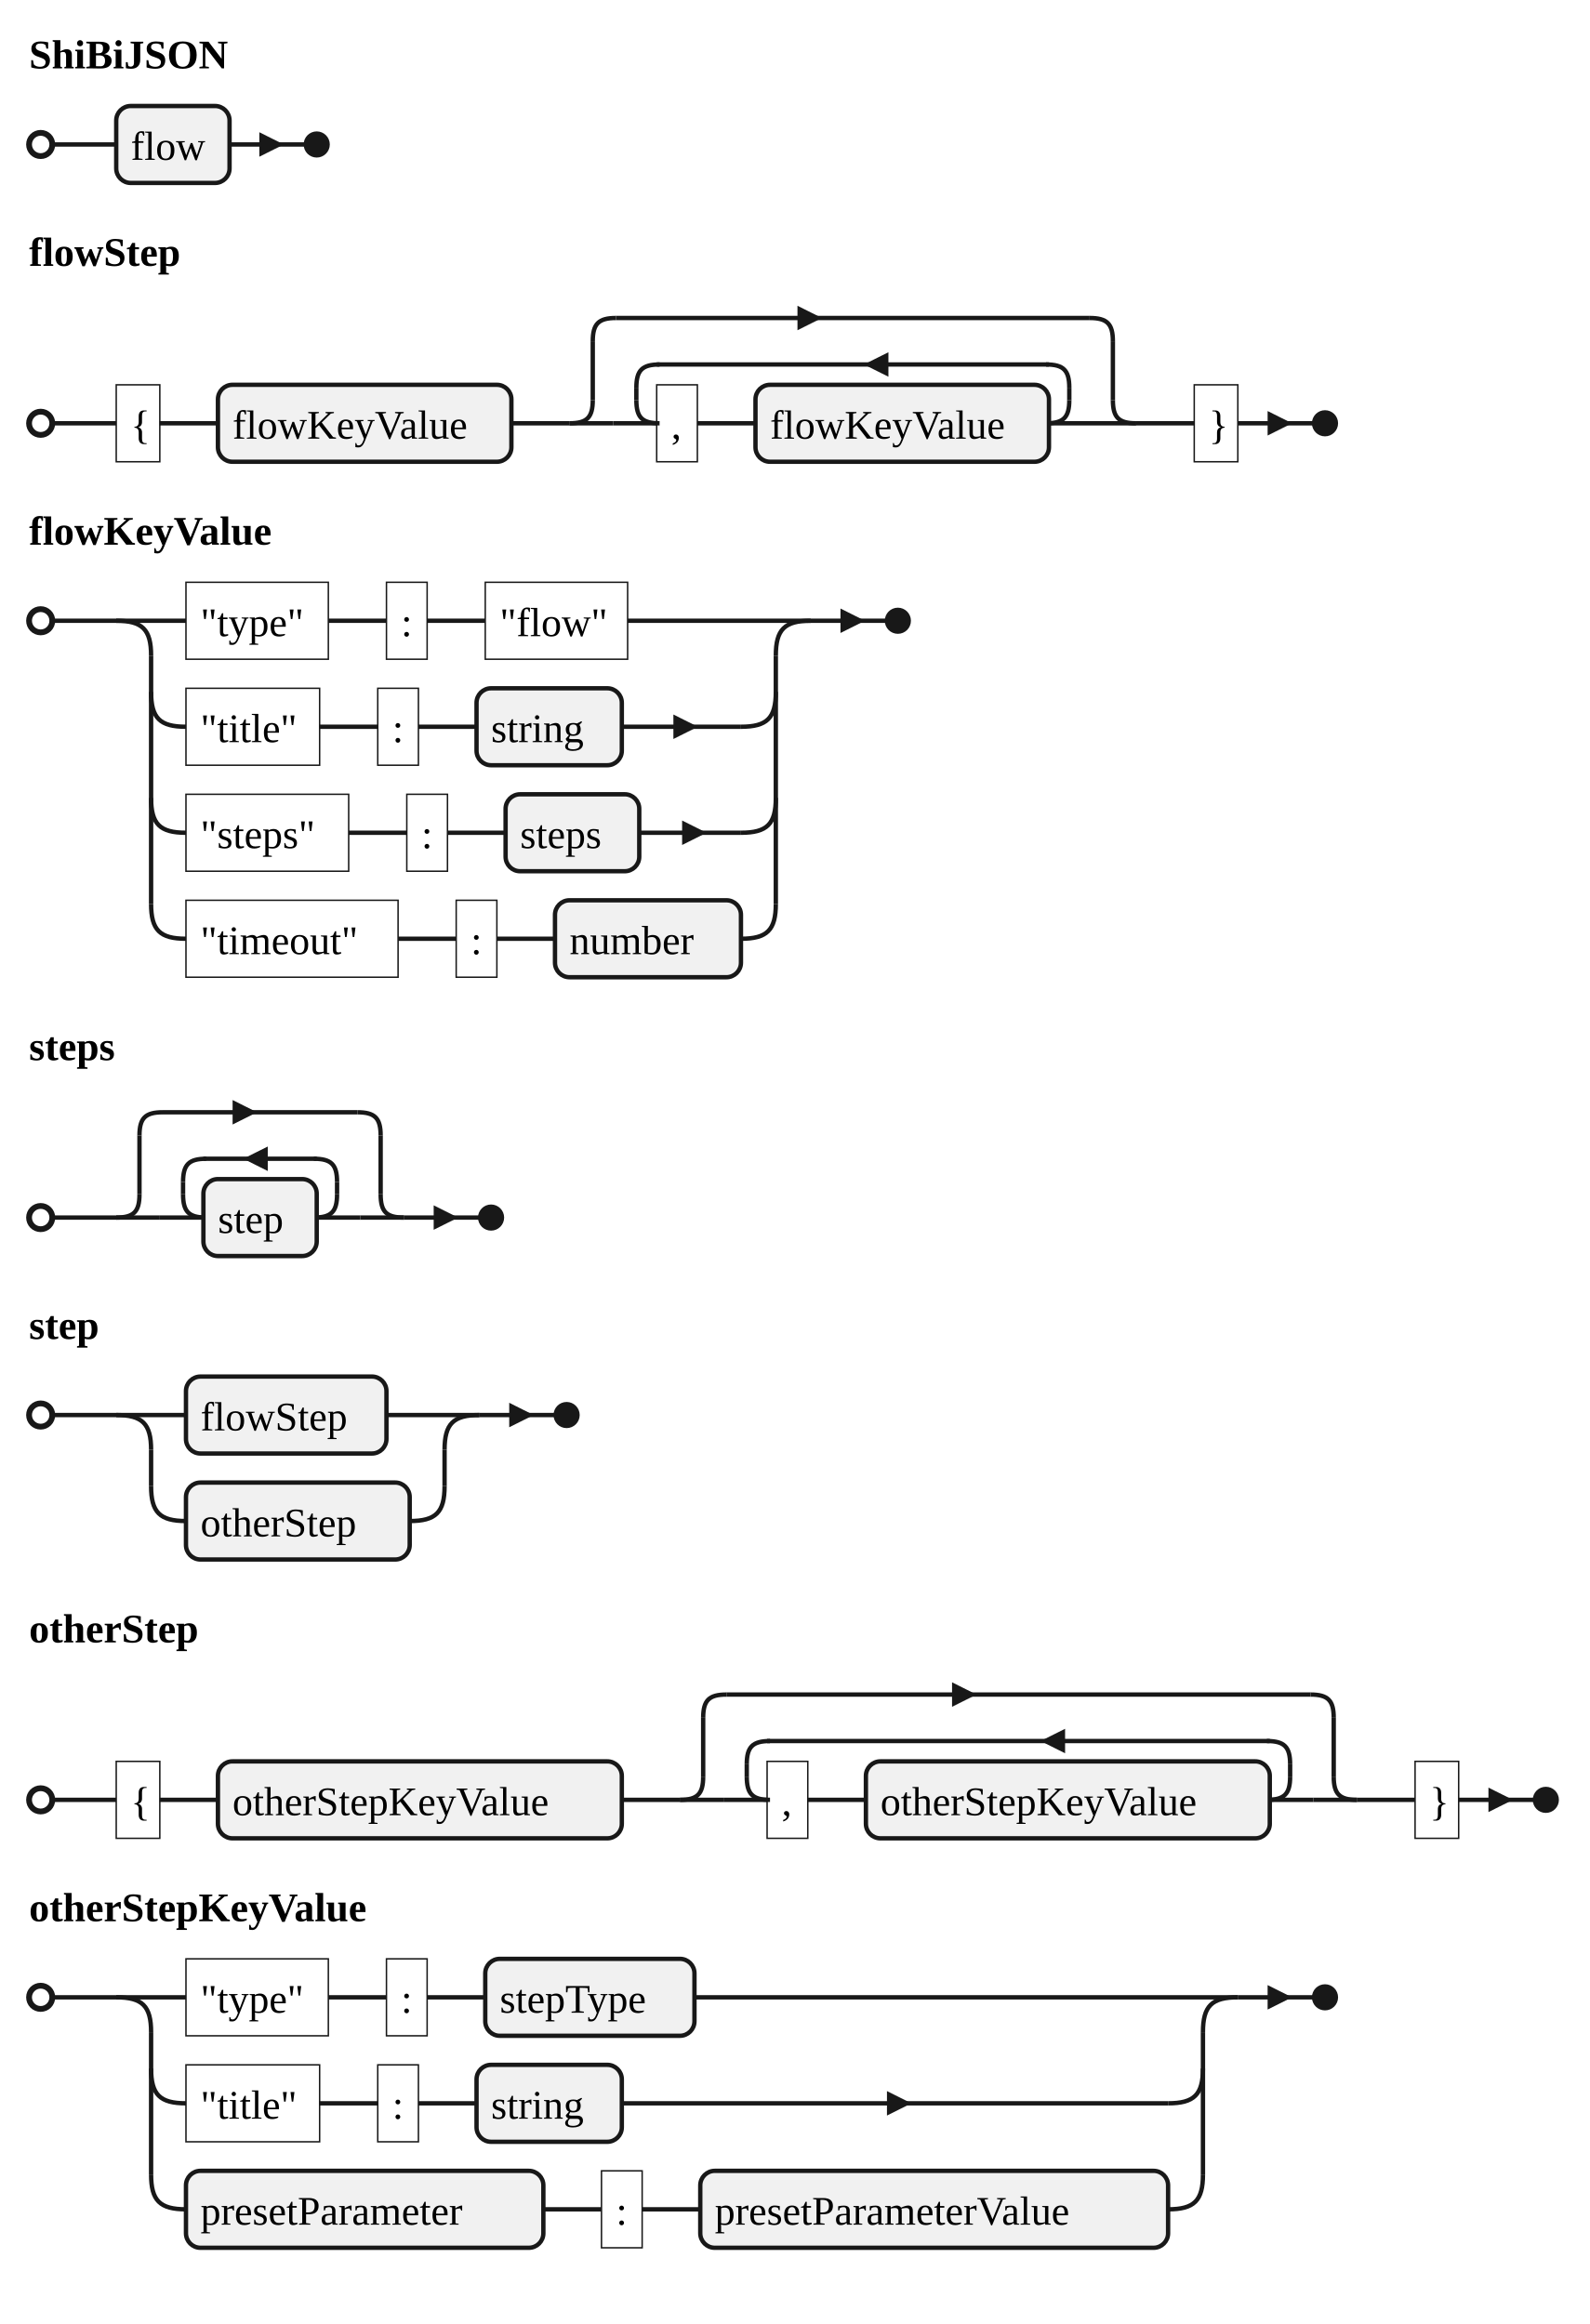
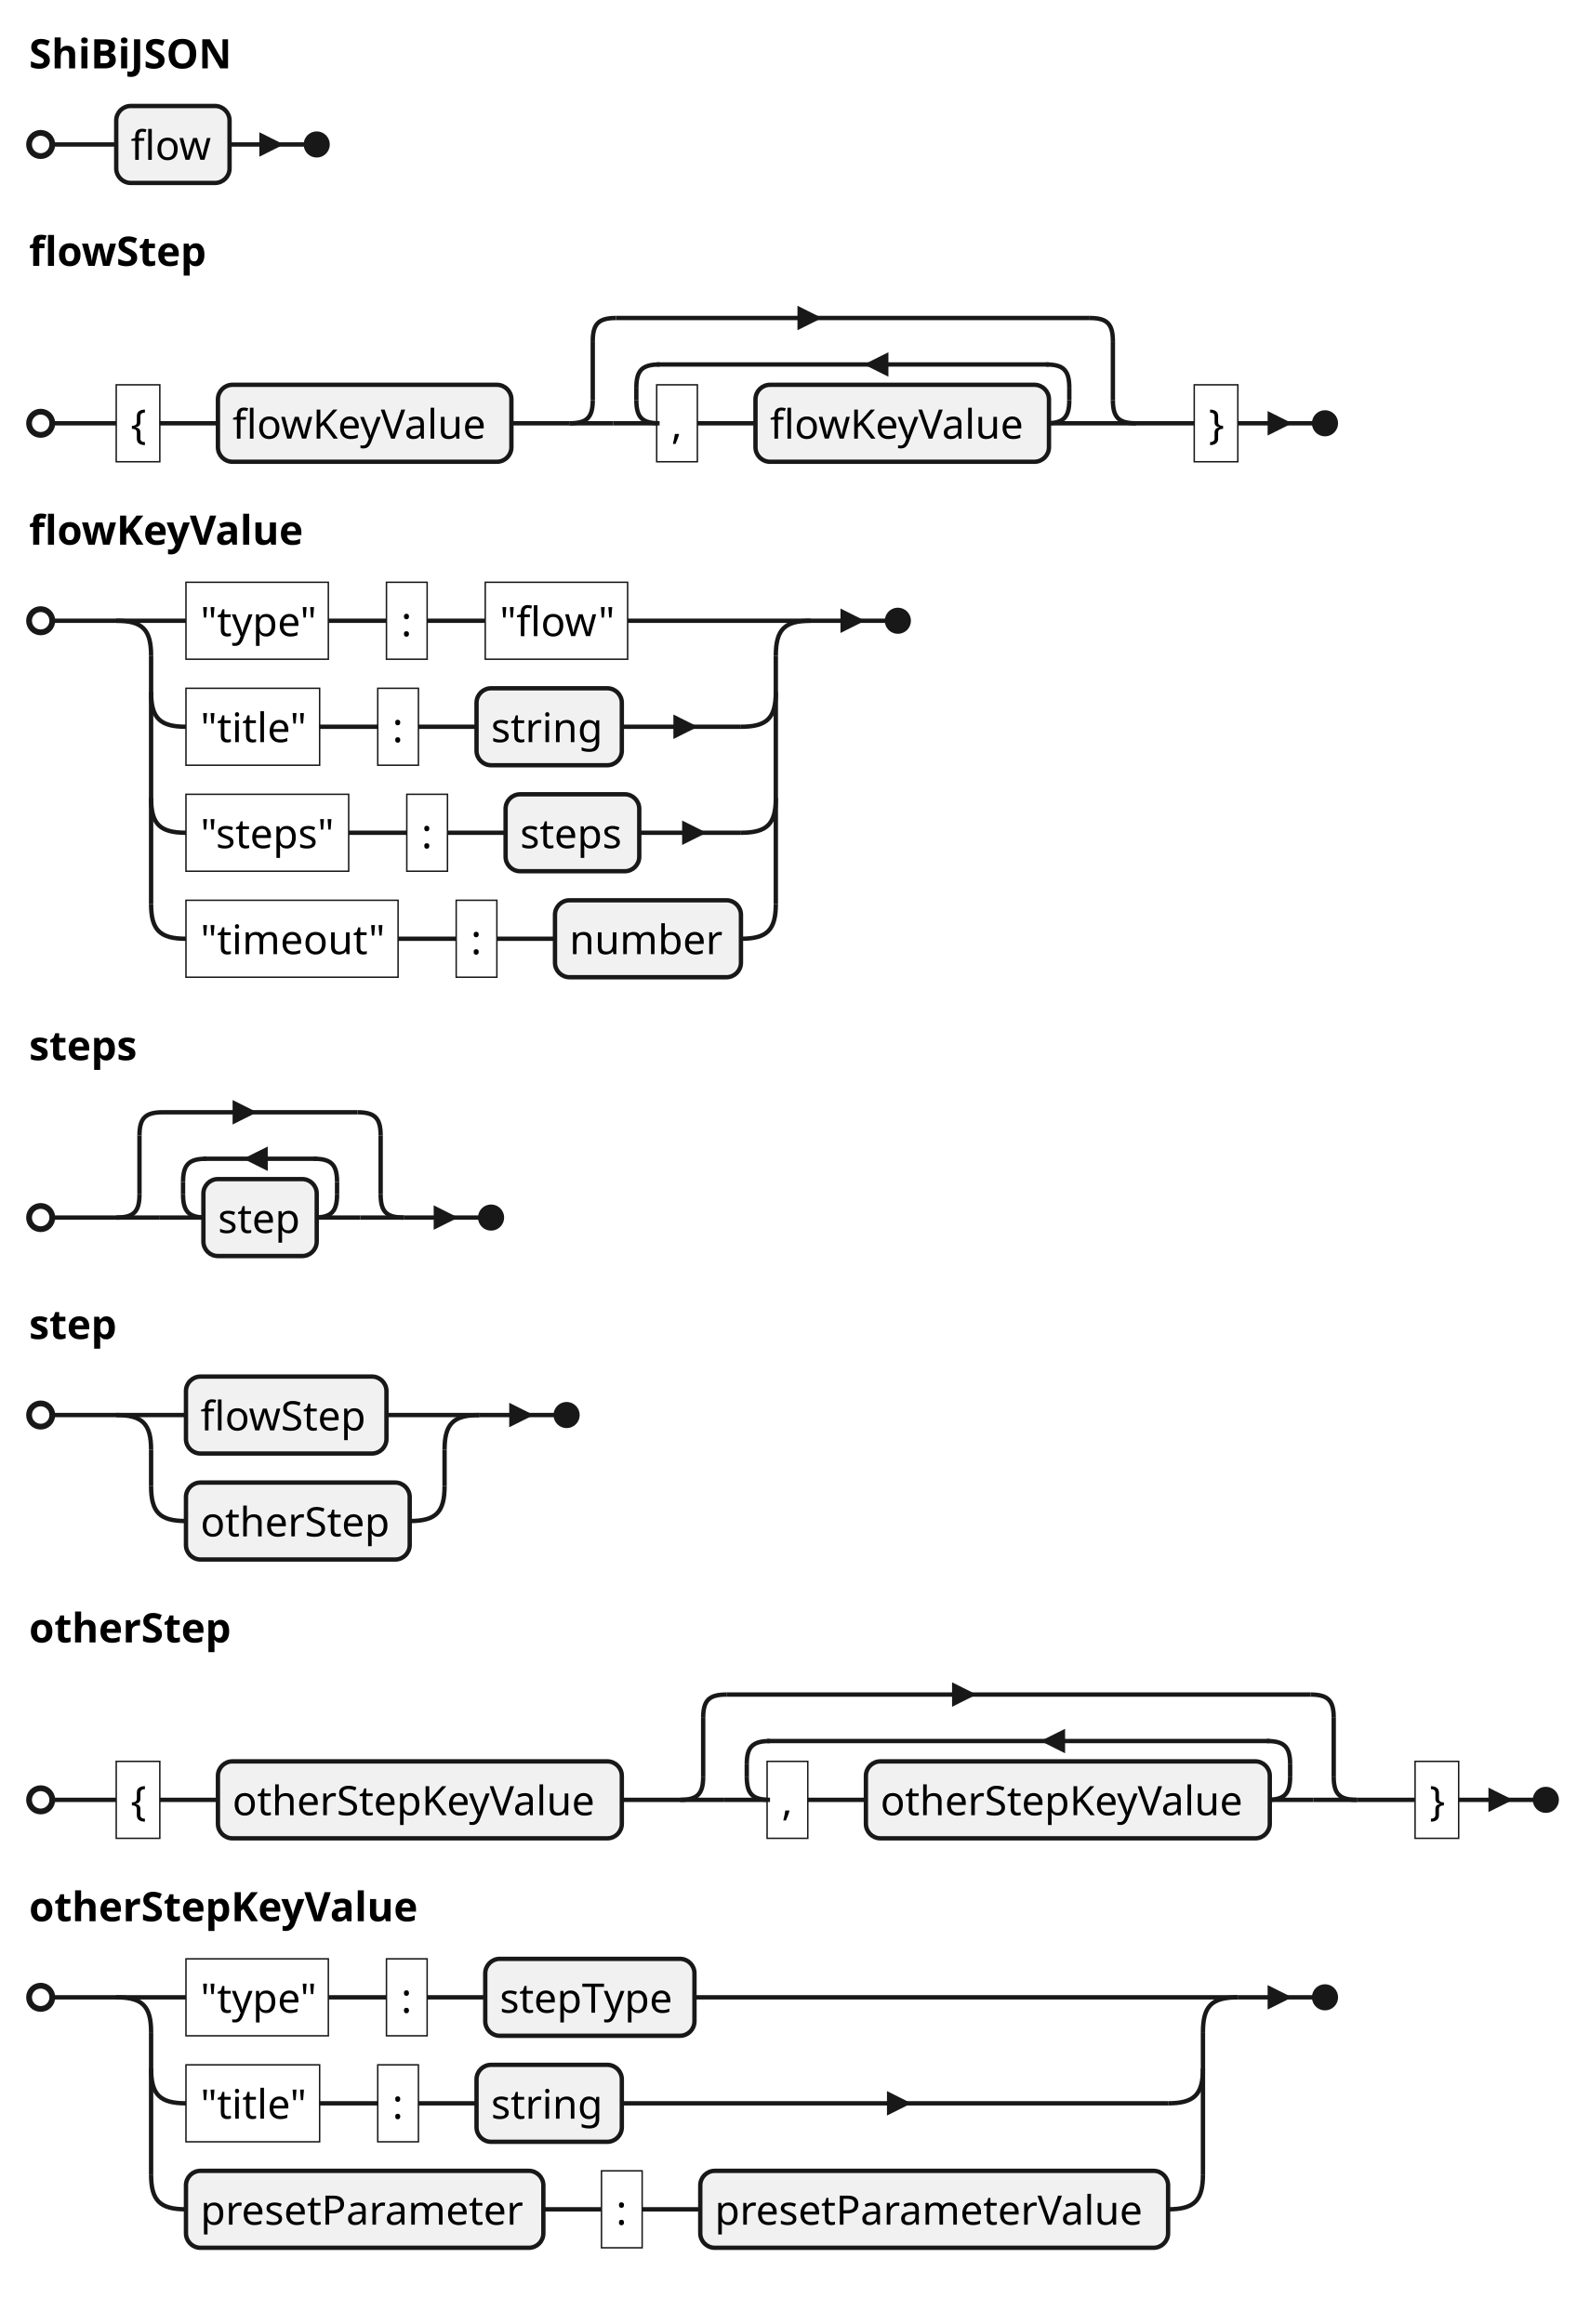
<svg xmlns="http://www.w3.org/2000/svg" width="547" height="800" preserveAspectRatio="none" style="width:547px;height:800px;">
-   <text x="10" y="23.535" font-size="14" font-weight="bold" textLength="73">ShiBiJSON</text>
+   <style>
+     @media (prefers-color-scheme: dark) {
+       :root {
+         background: #1f1f1f;
+       }
+       text {
+         fill: #ccc;
+       }
+       *[fill="#181818"] {
+         fill: #ccc;
+       }
+       *[stroke="#181818"] {
+         stroke: #ccc;
+       }
+       *[fill="#f1f1f1"], *[fill="#F1F1F1"] {
+         fill: #2b2b2b;
+       }
+       *[stroke="#f1f1f1"], *[stroke="#F1F1F1"] {
+         stroke: #2b2b2b;
+       }
+     }
+   </style>
+   <text x="10" y="23.535" font-family="sans-serif" font-size="14" font-weight="bold" textLength="73">ShiBiJSON</text>
  <rect width="39" height="26.488" x="40" y="36.488" fill="#F1F1F1" stroke="#181818" stroke-width="1.5" rx="5" ry="5" />
-   <text x="45" y="55.023" font-size="14" textLength="29">flow</text>
+   <text x="45" y="55.023" font-family="sans-serif" font-size="14" textLength="29">flow</text>
  <circle cx="14" cy="49.732" r="4" fill="none" stroke="#181818" stroke-width="2" />
  <circle cx="109" cy="49.732" r="4" fill="#181818" stroke="#181818" />
  <path stroke="#181818" stroke-width="1.5" d="M18 49.732h22M79 49.732h26" />
  <path fill="#181818" stroke="#181818" stroke-width="1.5" d="M90 49.732v-3l6 3-6 3v-3" />
-   <text x="10" y="91.512" font-size="14" font-weight="bold" textLength="63">flowStep</text>
+   <text x="10" y="91.512" font-family="sans-serif" font-size="14" font-weight="bold" textLength="63">flowStep</text>
  <path stroke="#181818" stroke-width="1.5" d="M40 145.709" />
  <path fill="none" stroke="#181818" stroke-width=".5" d="M40 132.465h15v26.488H40z" />
-   <text x="45" y="151" font-size="14" textLength="5">{</text>
+   <text x="45" y="151" font-family="sans-serif" font-size="14" textLength="5">{</text>
  <path stroke="#181818" stroke-width="1.5" d="M55 145.709h20" />
  <rect width="101" height="26.488" x="75" y="132.465" fill="#F1F1F1" stroke="#181818" stroke-width="1.5" rx="5" ry="5" />
-   <text x="80" y="151" font-size="14" textLength="91">flowKeyValue</text>
+   <text x="80" y="151" font-family="sans-serif" font-size="14" textLength="91">flowKeyValue</text>
  <path stroke="#181818" stroke-width="1.5" d="M176 145.709h20" />
  <path fill="none" stroke="#181818" stroke-width="1.5" d="M204 137.709c0 6-2 8-8 8" />
  <path stroke="#181818" stroke-width="1.5" d="M204 117.465v20.244" />
  <path fill="none" stroke="#181818" stroke-width="1.5" d="M204 117.465c0-6 2-8 8-8" />
  <path stroke="#181818" stroke-width="1.5" d="M212 109.465h163" />
  <path fill="#181818" stroke="#181818" stroke-width="1.5" d="M275.2 109.465v-3l6 3-6 3v-3" />
  <path fill="none" stroke="#181818" stroke-width="1.5" d="M383 137.709c0 6 2 8 8 8" />
  <path stroke="#181818" stroke-width="1.5" d="M383 117.465v20.244" />
  <path fill="none" stroke="#181818" stroke-width="1.5" d="M375 109.465c6 0 8 2 8 8" />
  <path stroke="#181818" stroke-width="1.5" d="M196 145.709h15M376 145.709h15" />
  <path fill="none" stroke="#181818" stroke-width="1.5" d="M219 137.709c0 6 2 8 8 8" />
  <path stroke="#181818" stroke-width="1.5" d="M219 133.465v4.244" />
  <path fill="none" stroke="#181818" stroke-width="1.5" d="M219 133.465c0-6 2-8 8-8" />
  <path stroke="#181818" stroke-width="1.5" d="M226 125.465h135" />
  <path fill="#181818" stroke="#181818" stroke-width="1.5" d="M305 125.465v-3l-6 3 6 3v-3" />
  <path fill="none" stroke="#181818" stroke-width="1.5" d="M368 137.709c0 6-2 8-8 8" />
  <path stroke="#181818" stroke-width="1.5" d="M368 133.465v4.244" />
  <path fill="none" stroke="#181818" stroke-width="1.5" d="M360 125.465c6 0 8 2 8 8" />
  <path stroke="#181818" stroke-width="1.5" d="M211 145.709h15M361 145.709h15M226 145.709" />
  <path fill="none" stroke="#181818" stroke-width=".5" d="M226 132.465h14v26.488h-14z" />
-   <text x="231" y="151" font-size="14" textLength="4">,</text>
+   <text x="231" y="151" font-family="sans-serif" font-size="14" textLength="4">,</text>
  <path stroke="#181818" stroke-width="1.5" d="M240 145.709h20" />
  <rect width="101" height="26.488" x="260" y="132.465" fill="#F1F1F1" stroke="#181818" stroke-width="1.5" rx="5" ry="5" />
-   <text x="265" y="151" font-size="14" textLength="91">flowKeyValue</text>
+   <text x="265" y="151" font-family="sans-serif" font-size="14" textLength="91">flowKeyValue</text>
  <path stroke="#181818" stroke-width="1.5" d="M391 145.709h20" />
  <path fill="none" stroke="#181818" stroke-width=".5" d="M411 132.465h15v26.488h-15z" />
-   <text x="416" y="151" font-size="14" textLength="5">}</text>
+   <text x="416" y="151" font-family="sans-serif" font-size="14" textLength="5">}</text>
  <circle cx="14" cy="145.709" r="4" fill="none" stroke="#181818" stroke-width="2" />
  <circle cx="456" cy="145.709" r="4" fill="#181818" stroke="#181818" />
  <path stroke="#181818" stroke-width="1.5" d="M18 145.709h22M426 145.709h26" />
  <path fill="#181818" stroke="#181818" stroke-width="1.5" d="M437 145.709v-3l6 3-6 3v-3" />
-   <text x="10" y="187.488" font-size="14" font-weight="bold" textLength="98">flowKeyValue</text>
+   <text x="10" y="187.488" font-family="sans-serif" font-size="14" font-weight="bold" textLength="98">flowKeyValue</text>
  <path stroke="#181818" stroke-width="1.5" d="M64 213.685" />
  <path fill="none" stroke="#181818" stroke-width=".5" d="M64 200.441h49v26.488H64z" />
-   <text x="69" y="218.977" font-size="14" textLength="39">"type"</text>
+   <text x="69" y="218.977" font-family="sans-serif" font-size="14" textLength="39">"type"</text>
  <path stroke="#181818" stroke-width="1.5" d="M113 213.685h20" />
  <path fill="none" stroke="#181818" stroke-width=".5" d="M133 200.441h14v26.488h-14z" />
-   <text x="138" y="218.977" font-size="14" textLength="4">:</text>
+   <text x="138" y="218.977" font-family="sans-serif" font-size="14" textLength="4">:</text>
  <path stroke="#181818" stroke-width="1.5" d="M147 213.685h20" />
  <path fill="none" stroke="#181818" stroke-width=".5" d="M167 200.441h49v26.488h-49z" />
-   <text x="172" y="218.977" font-size="14" textLength="39">"flow"</text>
+   <text x="172" y="218.977" font-family="sans-serif" font-size="14" textLength="39">"flow"</text>
  <path stroke="#181818" stroke-width="1.5" d="M40 213.685h24M216 213.685h63M64 250.174" />
  <path fill="none" stroke="#181818" stroke-width=".5" d="M64 236.93h46v26.488H64z" />
-   <text x="69" y="255.465" font-size="14" textLength="36">"title"</text>
+   <text x="69" y="255.465" font-family="sans-serif" font-size="14" textLength="36">"title"</text>
  <path stroke="#181818" stroke-width="1.5" d="M110 250.174h20" />
  <path fill="none" stroke="#181818" stroke-width=".5" d="M130 236.93h14v26.488h-14z" />
-   <text x="135" y="255.465" font-size="14" textLength="4">:</text>
+   <text x="135" y="255.465" font-family="sans-serif" font-size="14" textLength="4">:</text>
  <path stroke="#181818" stroke-width="1.5" d="M144 250.174h20" />
  <rect width="50" height="26.488" x="164" y="236.93" fill="#F1F1F1" stroke="#181818" stroke-width="1.5" rx="5" ry="5" />
-   <text x="169" y="255.465" font-size="14" textLength="40">string</text>
+   <text x="169" y="255.465" font-family="sans-serif" font-size="14" textLength="40">string</text>
  <path fill="none" stroke="#181818" stroke-width="1.5" d="M52 238.174c0 9 3 12 12 12" />
  <path stroke="#181818" stroke-width="1.5" d="M214 250.174h41" />
  <path fill="#181818" stroke="#181818" stroke-width="1.5" d="M232.5 250.174v-3l6 3-6 3v-3" />
  <path fill="none" stroke="#181818" stroke-width="1.5" d="M267 238.174c0 9-3 12-12 12" />
  <path stroke="#181818" stroke-width="1.5" d="M64 286.662" />
  <path fill="none" stroke="#181818" stroke-width=".5" d="M64 273.418h56v26.488H64z" />
-   <text x="69" y="291.953" font-size="14" textLength="46">"steps"</text>
+   <text x="69" y="291.953" font-family="sans-serif" font-size="14" textLength="46">"steps"</text>
  <path stroke="#181818" stroke-width="1.5" d="M120 286.662h20" />
  <path fill="none" stroke="#181818" stroke-width=".5" d="M140 273.418h14v26.488h-14z" />
-   <text x="145" y="291.953" font-size="14" textLength="4">:</text>
+   <text x="145" y="291.953" font-family="sans-serif" font-size="14" textLength="4">:</text>
  <path stroke="#181818" stroke-width="1.5" d="M154 286.662h20" />
  <rect width="46" height="26.488" x="174" y="273.418" fill="#F1F1F1" stroke="#181818" stroke-width="1.5" rx="5" ry="5" />
-   <text x="179" y="291.953" font-size="14" textLength="36">steps</text>
+   <text x="179" y="291.953" font-family="sans-serif" font-size="14" textLength="36">steps</text>
  <path fill="none" stroke="#181818" stroke-width="1.5" d="M52 274.662c0 9 3 12 12 12" />
  <path stroke="#181818" stroke-width="1.5" d="M220 286.662h35" />
  <path fill="#181818" stroke="#181818" stroke-width="1.5" d="M235.5 286.662v-3l6 3-6 3v-3" />
  <path fill="none" stroke="#181818" stroke-width="1.5" d="M267 274.662c0 9-3 12-12 12" />
  <path stroke="#181818" stroke-width="1.5" d="M64 323.15" />
  <path fill="none" stroke="#181818" stroke-width=".5" d="M64 309.906h73v26.488H64z" />
-   <text x="69" y="328.441" font-size="14" textLength="63">"timeout"</text>
+   <text x="69" y="328.441" font-family="sans-serif" font-size="14" textLength="63">"timeout"</text>
  <path stroke="#181818" stroke-width="1.5" d="M137 323.15h20" />
  <path fill="none" stroke="#181818" stroke-width=".5" d="M157 309.906h14v26.488h-14z" />
-   <text x="162" y="328.441" font-size="14" textLength="4">:</text>
+   <text x="162" y="328.441" font-family="sans-serif" font-size="14" textLength="4">:</text>
  <path stroke="#181818" stroke-width="1.5" d="M171 323.15h20" />
  <rect width="64" height="26.488" x="191" y="309.906" fill="#F1F1F1" stroke="#181818" stroke-width="1.5" rx="5" ry="5" />
-   <text x="196" y="328.441" font-size="14" textLength="54">number</text>
+   <text x="196" y="328.441" font-family="sans-serif" font-size="14" textLength="54">number</text>
  <path stroke="#181818" stroke-width="1.5" d="M255 323.15" />
  <path fill="none" stroke="#181818" stroke-width="1.5" d="M52 311.15c0 9 3 12 12 12" />
  <path stroke="#181818" stroke-width="1.5" d="M52 225.685v85.465" />
  <path fill="none" stroke="#181818" stroke-width="1.5" d="M40 213.685c9 0 12 3 12 12M267 311.15c0 9-3 12-12 12" />
  <path stroke="#181818" stroke-width="1.5" d="M267 225.685v85.465" />
  <path fill="none" stroke="#181818" stroke-width="1.5" d="M267 225.685c0-9 3-12 12-12" />
  <circle cx="14" cy="213.685" r="4" fill="none" stroke="#181818" stroke-width="2" />
  <circle cx="309" cy="213.685" r="4" fill="#181818" stroke="#181818" />
  <path stroke="#181818" stroke-width="1.5" d="M18 213.685h22M279 213.685h26" />
  <path fill="#181818" stroke="#181818" stroke-width="1.5" d="M290 213.685v-3l6 3-6 3v-3" />
-   <text x="10" y="364.93" font-size="14" font-weight="bold" textLength="39">steps</text>
+   <text x="10" y="364.93" font-family="sans-serif" font-size="14" font-weight="bold" textLength="39">steps</text>
  <path fill="none" stroke="#181818" stroke-width="1.5" d="M48 411.127c0 6-2 8-8 8" />
  <path stroke="#181818" stroke-width="1.5" d="M48 390.883v20.244" />
  <path fill="none" stroke="#181818" stroke-width="1.5" d="M48 390.883c0-6 2-8 8-8" />
  <path stroke="#181818" stroke-width="1.5" d="M56 382.883h67" />
  <path fill="#181818" stroke="#181818" stroke-width="1.5" d="M80.8 382.883v-3l6 3-6 3v-3" />
  <path fill="none" stroke="#181818" stroke-width="1.5" d="M131 411.127c0 6 2 8 8 8" />
  <path stroke="#181818" stroke-width="1.5" d="M131 390.883v20.244" />
  <path fill="none" stroke="#181818" stroke-width="1.5" d="M123 382.883c6 0 8 2 8 8" />
  <path stroke="#181818" stroke-width="1.5" d="M40 419.127h15M124 419.127h15" />
  <path fill="none" stroke="#181818" stroke-width="1.5" d="M63 411.127c0 6 2 8 8 8" />
  <path stroke="#181818" stroke-width="1.5" d="M63 406.883v4.244" />
  <path fill="none" stroke="#181818" stroke-width="1.5" d="M63 406.883c0-6 2-8 8-8" />
  <path stroke="#181818" stroke-width="1.5" d="M70 398.883h39" />
  <path fill="#181818" stroke="#181818" stroke-width="1.5" d="M91.4 398.883v-3l-6 3 6 3v-3" />
  <path fill="none" stroke="#181818" stroke-width="1.5" d="M116 411.127c0 6-2 8-8 8" />
  <path stroke="#181818" stroke-width="1.5" d="M116 406.883v4.244" />
  <path fill="none" stroke="#181818" stroke-width="1.5" d="M108 398.883c6 0 8 2 8 8" />
  <path stroke="#181818" stroke-width="1.5" d="M55 419.127h15M109 419.127h15" />
  <rect width="39" height="26.488" x="70" y="405.883" fill="#F1F1F1" stroke="#181818" stroke-width="1.5" rx="5" ry="5" />
-   <text x="75" y="424.418" font-size="14" textLength="29">step</text>
+   <text x="75" y="424.418" font-family="sans-serif" font-size="14" textLength="29">step</text>
  <circle cx="14" cy="419.127" r="4" fill="none" stroke="#181818" stroke-width="2" />
  <circle cx="169" cy="419.127" r="4" fill="#181818" stroke="#181818" />
  <path stroke="#181818" stroke-width="1.5" d="M18 419.127h22M139 419.127h26" />
  <path fill="#181818" stroke="#181818" stroke-width="1.5" d="M150 419.127v-3l6 3-6 3v-3" />
-   <text x="10" y="460.906" font-size="14" font-weight="bold" textLength="31">step</text>
+   <text x="10" y="460.906" font-family="sans-serif" font-size="14" font-weight="bold" textLength="31">step</text>
  <rect width="69" height="26.488" x="64" y="473.859" fill="#F1F1F1" stroke="#181818" stroke-width="1.5" rx="5" ry="5" />
-   <text x="69" y="492.394" font-size="14" textLength="59">flowStep</text>
+   <text x="69" y="492.394" font-family="sans-serif" font-size="14" textLength="59">flowStep</text>
  <path stroke="#181818" stroke-width="1.5" d="M40 487.103h24M133 487.103h32" />
  <rect width="77" height="26.488" x="64" y="510.348" fill="#F1F1F1" stroke="#181818" stroke-width="1.5" rx="5" ry="5" />
-   <text x="69" y="528.883" font-size="14" textLength="67">otherStep</text>
+   <text x="69" y="528.883" font-family="sans-serif" font-size="14" textLength="67">otherStep</text>
  <path stroke="#181818" stroke-width="1.5" d="M141 523.592" />
  <path fill="none" stroke="#181818" stroke-width="1.5" d="M52 511.592c0 9 3 12 12 12" />
  <path stroke="#181818" stroke-width="1.5" d="M52 499.103v12.489" />
  <path fill="none" stroke="#181818" stroke-width="1.5" d="M40 487.103c9 0 12 3 12 12M153 511.592c0 9-3 12-12 12" />
  <path stroke="#181818" stroke-width="1.5" d="M153 499.103v12.489" />
  <path fill="none" stroke="#181818" stroke-width="1.5" d="M153 499.103c0-9 3-12 12-12" />
  <circle cx="14" cy="487.103" r="4" fill="none" stroke="#181818" stroke-width="2" />
  <circle cx="195" cy="487.103" r="4" fill="#181818" stroke="#181818" />
  <path stroke="#181818" stroke-width="1.5" d="M18 487.103h22M165 487.103h26" />
  <path fill="#181818" stroke="#181818" stroke-width="1.5" d="M176 487.103v-3l6 3-6 3v-3" />
-   <text x="10" y="565.371" font-size="14" font-weight="bold" textLength="69">otherStep</text>
+   <text x="10" y="565.371" font-family="sans-serif" font-size="14" font-weight="bold" textLength="69">otherStep</text>
  <path stroke="#181818" stroke-width="1.5" d="M40 619.568" />
  <path fill="none" stroke="#181818" stroke-width=".5" d="M40 606.324h15v26.488H40z" />
-   <text x="45" y="624.859" font-size="14" textLength="5">{</text>
+   <text x="45" y="624.859" font-family="sans-serif" font-size="14" textLength="5">{</text>
  <path stroke="#181818" stroke-width="1.5" d="M55 619.568h20" />
  <rect width="139" height="26.488" x="75" y="606.324" fill="#F1F1F1" stroke="#181818" stroke-width="1.5" rx="5" ry="5" />
-   <text x="80" y="624.859" font-size="14" textLength="129">otherStepKeyValue</text>
+   <text x="80" y="624.859" font-family="sans-serif" font-size="14" textLength="129">otherStepKeyValue</text>
  <path stroke="#181818" stroke-width="1.5" d="M214 619.568h20" />
  <path fill="none" stroke="#181818" stroke-width="1.5" d="M242 611.568c0 6-2 8-8 8" />
  <path stroke="#181818" stroke-width="1.5" d="M242 591.324v20.244" />
  <path fill="none" stroke="#181818" stroke-width="1.5" d="M242 591.324c0-6 2-8 8-8" />
  <path stroke="#181818" stroke-width="1.5" d="M250 583.324h201" />
  <path fill="#181818" stroke="#181818" stroke-width="1.5" d="M328.4 583.324v-3l6 3-6 3v-3" />
  <path fill="none" stroke="#181818" stroke-width="1.5" d="M459 611.568c0 6 2 8 8 8" />
  <path stroke="#181818" stroke-width="1.5" d="M459 591.324v20.244" />
  <path fill="none" stroke="#181818" stroke-width="1.5" d="M451 583.324c6 0 8 2 8 8" />
  <path stroke="#181818" stroke-width="1.5" d="M234 619.568h15M452 619.568h15" />
  <path fill="none" stroke="#181818" stroke-width="1.5" d="M257 611.568c0 6 2 8 8 8" />
  <path stroke="#181818" stroke-width="1.5" d="M257 607.324v4.244" />
  <path fill="none" stroke="#181818" stroke-width="1.5" d="M257 607.324c0-6 2-8 8-8" />
  <path stroke="#181818" stroke-width="1.5" d="M264 599.324h173" />
  <path fill="#181818" stroke="#181818" stroke-width="1.5" d="M365.8 599.324v-3l-6 3 6 3v-3" />
  <path fill="none" stroke="#181818" stroke-width="1.5" d="M444 611.568c0 6-2 8-8 8" />
  <path stroke="#181818" stroke-width="1.5" d="M444 607.324v4.244" />
  <path fill="none" stroke="#181818" stroke-width="1.5" d="M436 599.324c6 0 8 2 8 8" />
  <path stroke="#181818" stroke-width="1.5" d="M249 619.568h15M437 619.568h15M264 619.568" />
  <path fill="none" stroke="#181818" stroke-width=".5" d="M264 606.324h14v26.488h-14z" />
-   <text x="269" y="624.859" font-size="14" textLength="4">,</text>
+   <text x="269" y="624.859" font-family="sans-serif" font-size="14" textLength="4">,</text>
  <path stroke="#181818" stroke-width="1.5" d="M278 619.568h20" />
  <rect width="139" height="26.488" x="298" y="606.324" fill="#F1F1F1" stroke="#181818" stroke-width="1.5" rx="5" ry="5" />
-   <text x="303" y="624.859" font-size="14" textLength="129">otherStepKeyValue</text>
+   <text x="303" y="624.859" font-family="sans-serif" font-size="14" textLength="129">otherStepKeyValue</text>
  <path stroke="#181818" stroke-width="1.5" d="M467 619.568h20" />
  <path fill="none" stroke="#181818" stroke-width=".5" d="M487 606.324h15v26.488h-15z" />
-   <text x="492" y="624.859" font-size="14" textLength="5">}</text>
+   <text x="492" y="624.859" font-family="sans-serif" font-size="14" textLength="5">}</text>
  <circle cx="14" cy="619.568" r="4" fill="none" stroke="#181818" stroke-width="2" />
  <circle cx="532" cy="619.568" r="4" fill="#181818" stroke="#181818" />
  <path stroke="#181818" stroke-width="1.5" d="M18 619.568h22M502 619.568h26" />
  <path fill="#181818" stroke="#181818" stroke-width="1.5" d="M513 619.568v-3l6 3-6 3v-3" />
-   <text x="10" y="661.348" font-size="14" font-weight="bold" textLength="135">otherStepKeyValue</text>
+   <text x="10" y="661.348" font-family="sans-serif" font-size="14" font-weight="bold" textLength="135">otherStepKeyValue</text>
  <path stroke="#181818" stroke-width="1.5" d="M64 687.545" />
  <path fill="none" stroke="#181818" stroke-width=".5" d="M64 674.301h49v26.488H64z" />
-   <text x="69" y="692.836" font-size="14" textLength="39">"type"</text>
+   <text x="69" y="692.836" font-family="sans-serif" font-size="14" textLength="39">"type"</text>
  <path stroke="#181818" stroke-width="1.5" d="M113 687.545h20" />
  <path fill="none" stroke="#181818" stroke-width=".5" d="M133 674.301h14v26.488h-14z" />
-   <text x="138" y="692.836" font-size="14" textLength="4">:</text>
+   <text x="138" y="692.836" font-family="sans-serif" font-size="14" textLength="4">:</text>
  <path stroke="#181818" stroke-width="1.5" d="M147 687.545h20" />
  <rect width="72" height="26.488" x="167" y="674.301" fill="#F1F1F1" stroke="#181818" stroke-width="1.5" rx="5" ry="5" />
-   <text x="172" y="692.836" font-size="14" textLength="62">stepType</text>
+   <text x="172" y="692.836" font-family="sans-serif" font-size="14" textLength="62">stepType</text>
  <path stroke="#181818" stroke-width="1.5" d="M40 687.545h24M239 687.545h187M64 724.033" />
  <path fill="none" stroke="#181818" stroke-width=".5" d="M64 710.789h46v26.488H64z" />
-   <text x="69" y="729.324" font-size="14" textLength="36">"title"</text>
+   <text x="69" y="729.324" font-family="sans-serif" font-size="14" textLength="36">"title"</text>
  <path stroke="#181818" stroke-width="1.5" d="M110 724.033h20" />
  <path fill="none" stroke="#181818" stroke-width=".5" d="M130 710.789h14v26.488h-14z" />
-   <text x="135" y="729.324" font-size="14" textLength="4">:</text>
+   <text x="135" y="729.324" font-family="sans-serif" font-size="14" textLength="4">:</text>
  <path stroke="#181818" stroke-width="1.5" d="M144 724.033h20" />
  <rect width="50" height="26.488" x="164" y="710.789" fill="#F1F1F1" stroke="#181818" stroke-width="1.5" rx="5" ry="5" />
-   <text x="169" y="729.324" font-size="14" textLength="40">string</text>
+   <text x="169" y="729.324" font-family="sans-serif" font-size="14" textLength="40">string</text>
  <path fill="none" stroke="#181818" stroke-width="1.5" d="M52 712.033c0 9 3 12 12 12" />
  <path stroke="#181818" stroke-width="1.5" d="M214 724.033h188" />
  <path fill="#181818" stroke="#181818" stroke-width="1.5" d="M306 724.033v-3l6 3-6 3v-3" />
  <path fill="none" stroke="#181818" stroke-width="1.5" d="M414 712.033c0 9-3 12-12 12" />
  <path stroke="#181818" stroke-width="1.5" d="M64 760.521" />
  <rect width="123" height="26.488" x="64" y="747.277" fill="#F1F1F1" stroke="#181818" stroke-width="1.5" rx="5" ry="5" />
-   <text x="69" y="765.813" font-size="14" textLength="113">presetParameter</text>
+   <text x="69" y="765.813" font-family="sans-serif" font-size="14" textLength="113">presetParameter</text>
  <path stroke="#181818" stroke-width="1.5" d="M187 760.521h20" />
  <path fill="none" stroke="#181818" stroke-width=".5" d="M207 747.277h14v26.488h-14z" />
-   <text x="212" y="765.813" font-size="14" textLength="4">:</text>
+   <text x="212" y="765.813" font-family="sans-serif" font-size="14" textLength="4">:</text>
  <path stroke="#181818" stroke-width="1.5" d="M221 760.521h20" />
  <rect width="161" height="26.488" x="241" y="747.277" fill="#F1F1F1" stroke="#181818" stroke-width="1.5" rx="5" ry="5" />
-   <text x="246" y="765.813" font-size="14" textLength="151">presetParameterValue</text>
+   <text x="246" y="765.813" font-family="sans-serif" font-size="14" textLength="151">presetParameterValue</text>
  <path stroke="#181818" stroke-width="1.5" d="M402 760.521" />
  <path fill="none" stroke="#181818" stroke-width="1.5" d="M52 748.521c0 9 3 12 12 12" />
  <path stroke="#181818" stroke-width="1.5" d="M52 699.545v48.976" />
  <path fill="none" stroke="#181818" stroke-width="1.5" d="M40 687.545c9 0 12 3 12 12M414 748.521c0 9-3 12-12 12" />
  <path stroke="#181818" stroke-width="1.5" d="M414 699.545v48.976" />
  <path fill="none" stroke="#181818" stroke-width="1.5" d="M414 699.545c0-9 3-12 12-12" />
  <circle cx="14" cy="687.545" r="4" fill="none" stroke="#181818" stroke-width="2" />
  <circle cx="456" cy="687.545" r="4" fill="#181818" stroke="#181818" />
  <path stroke="#181818" stroke-width="1.5" d="M18 687.545h22M426 687.545h26" />
  <path fill="#181818" stroke="#181818" stroke-width="1.5" d="M437 687.545v-3l6 3-6 3v-3" />
</svg>
